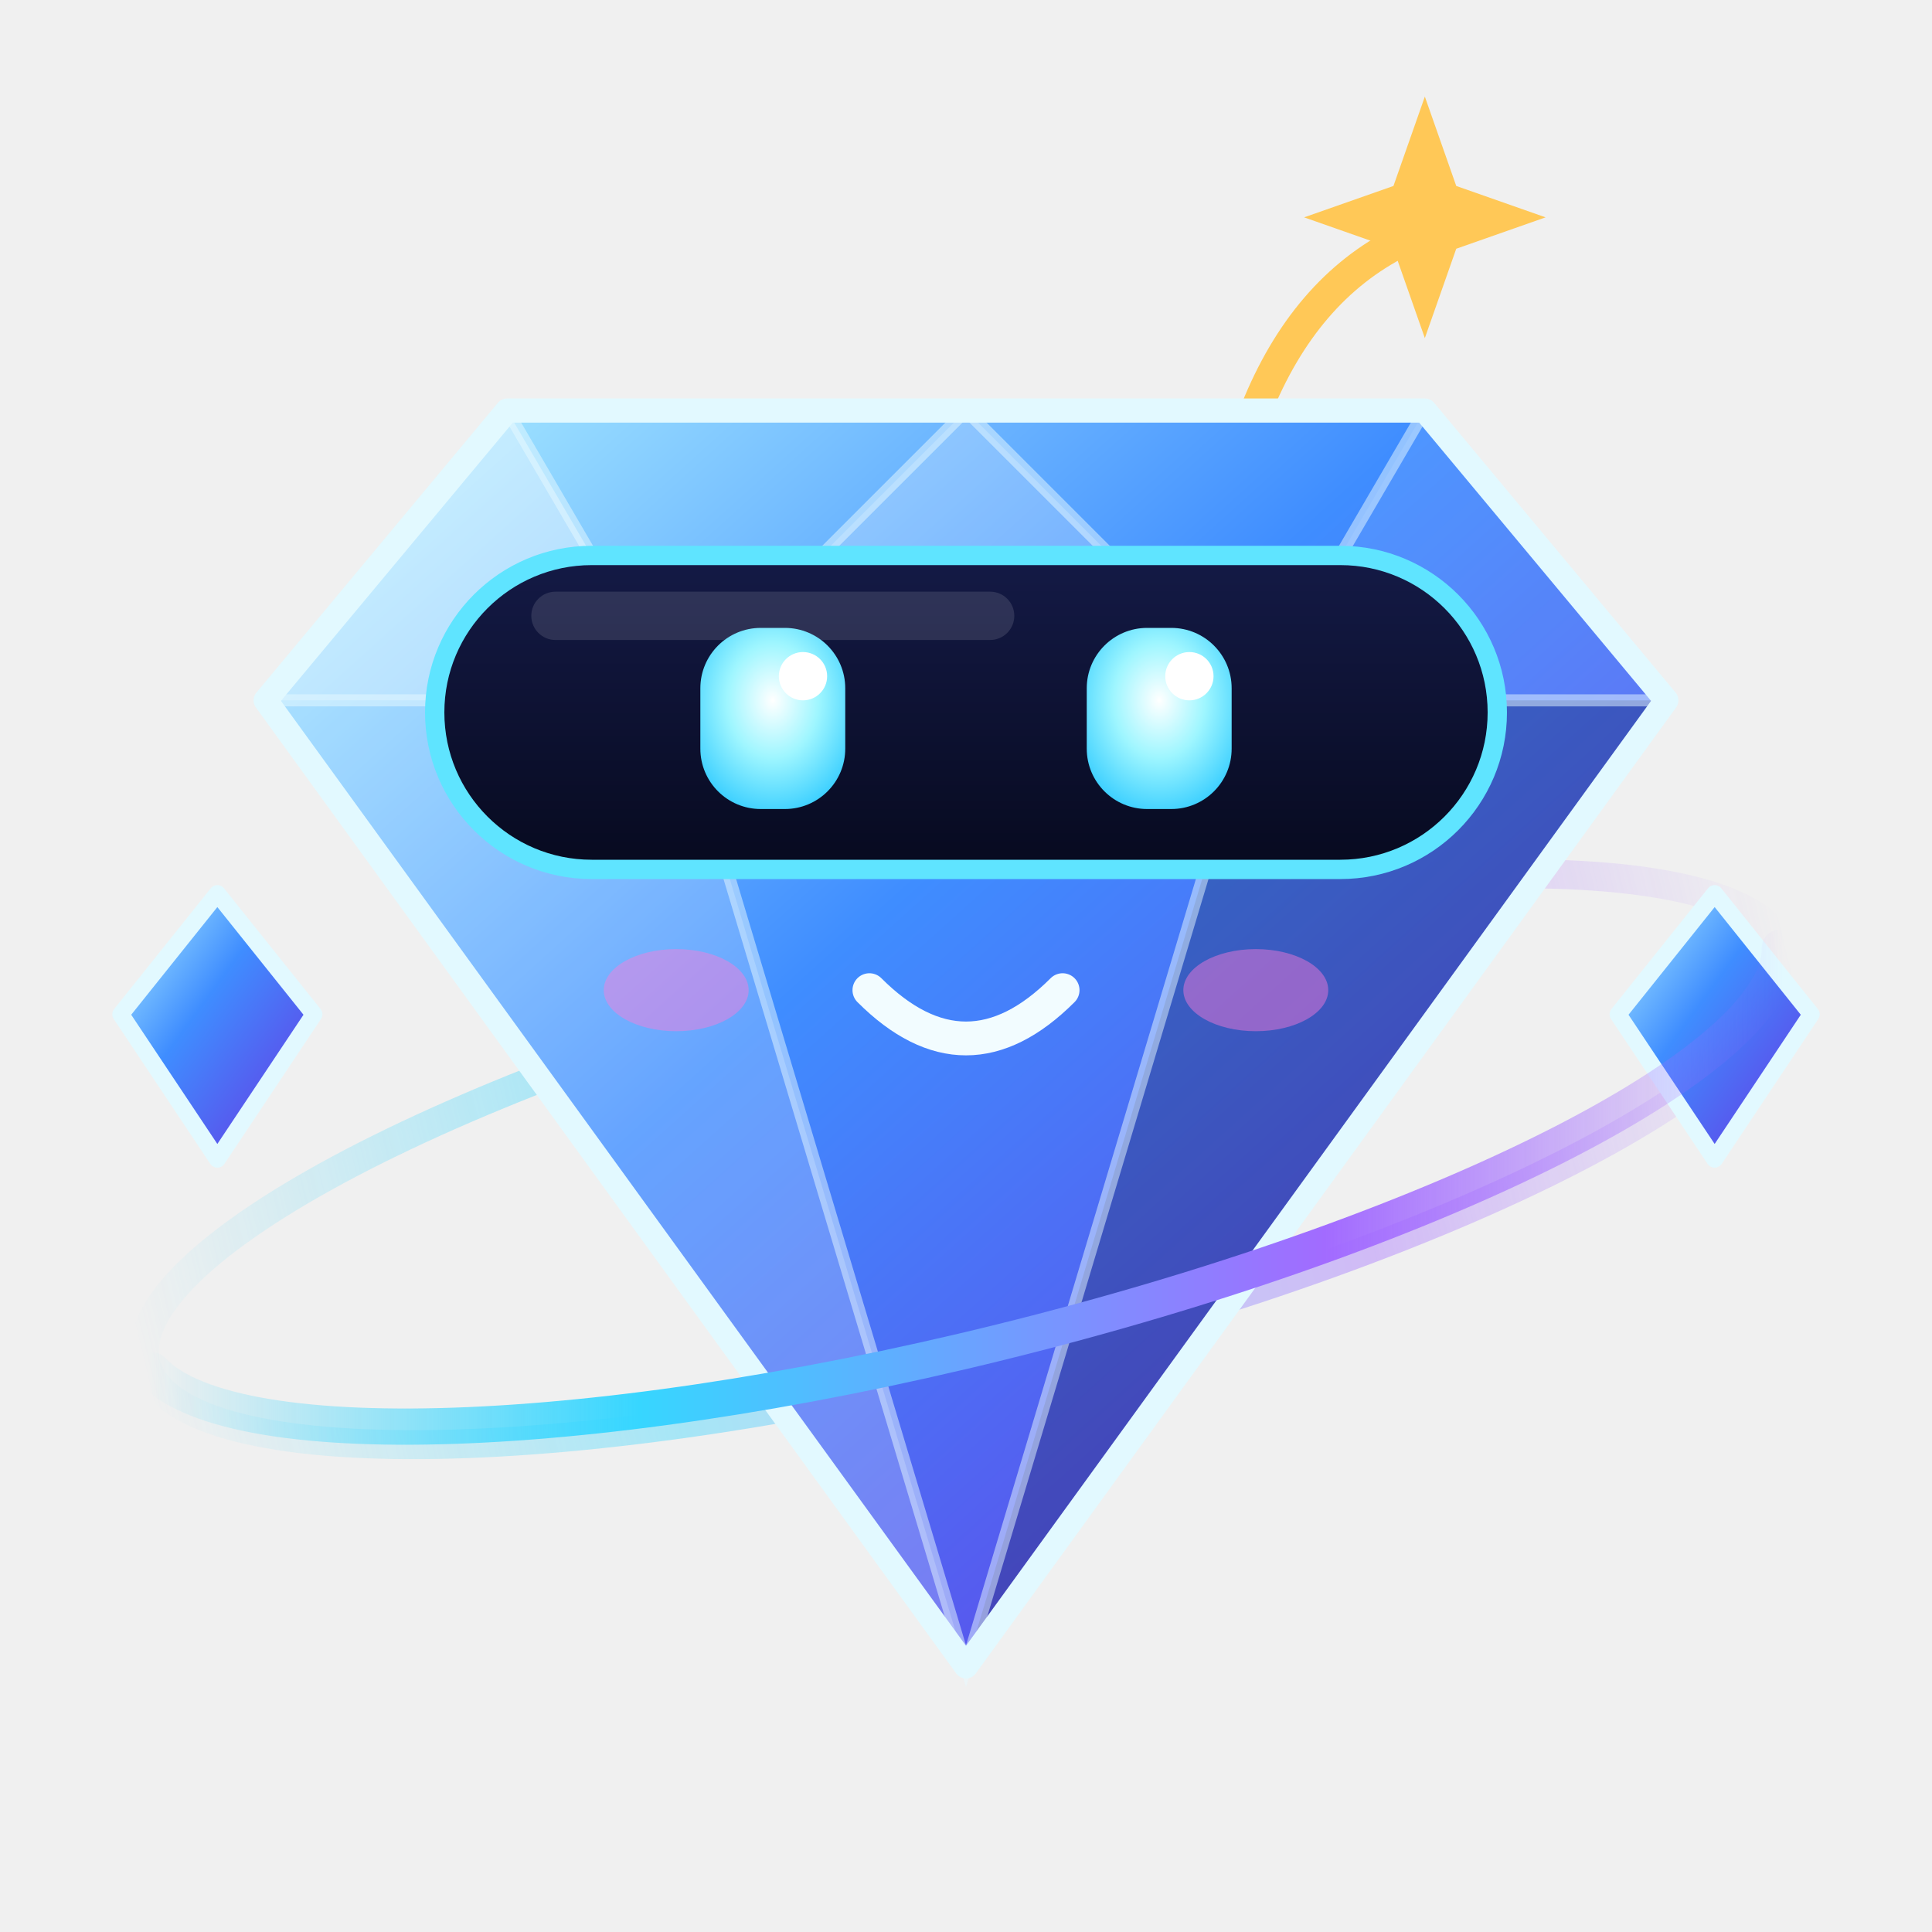
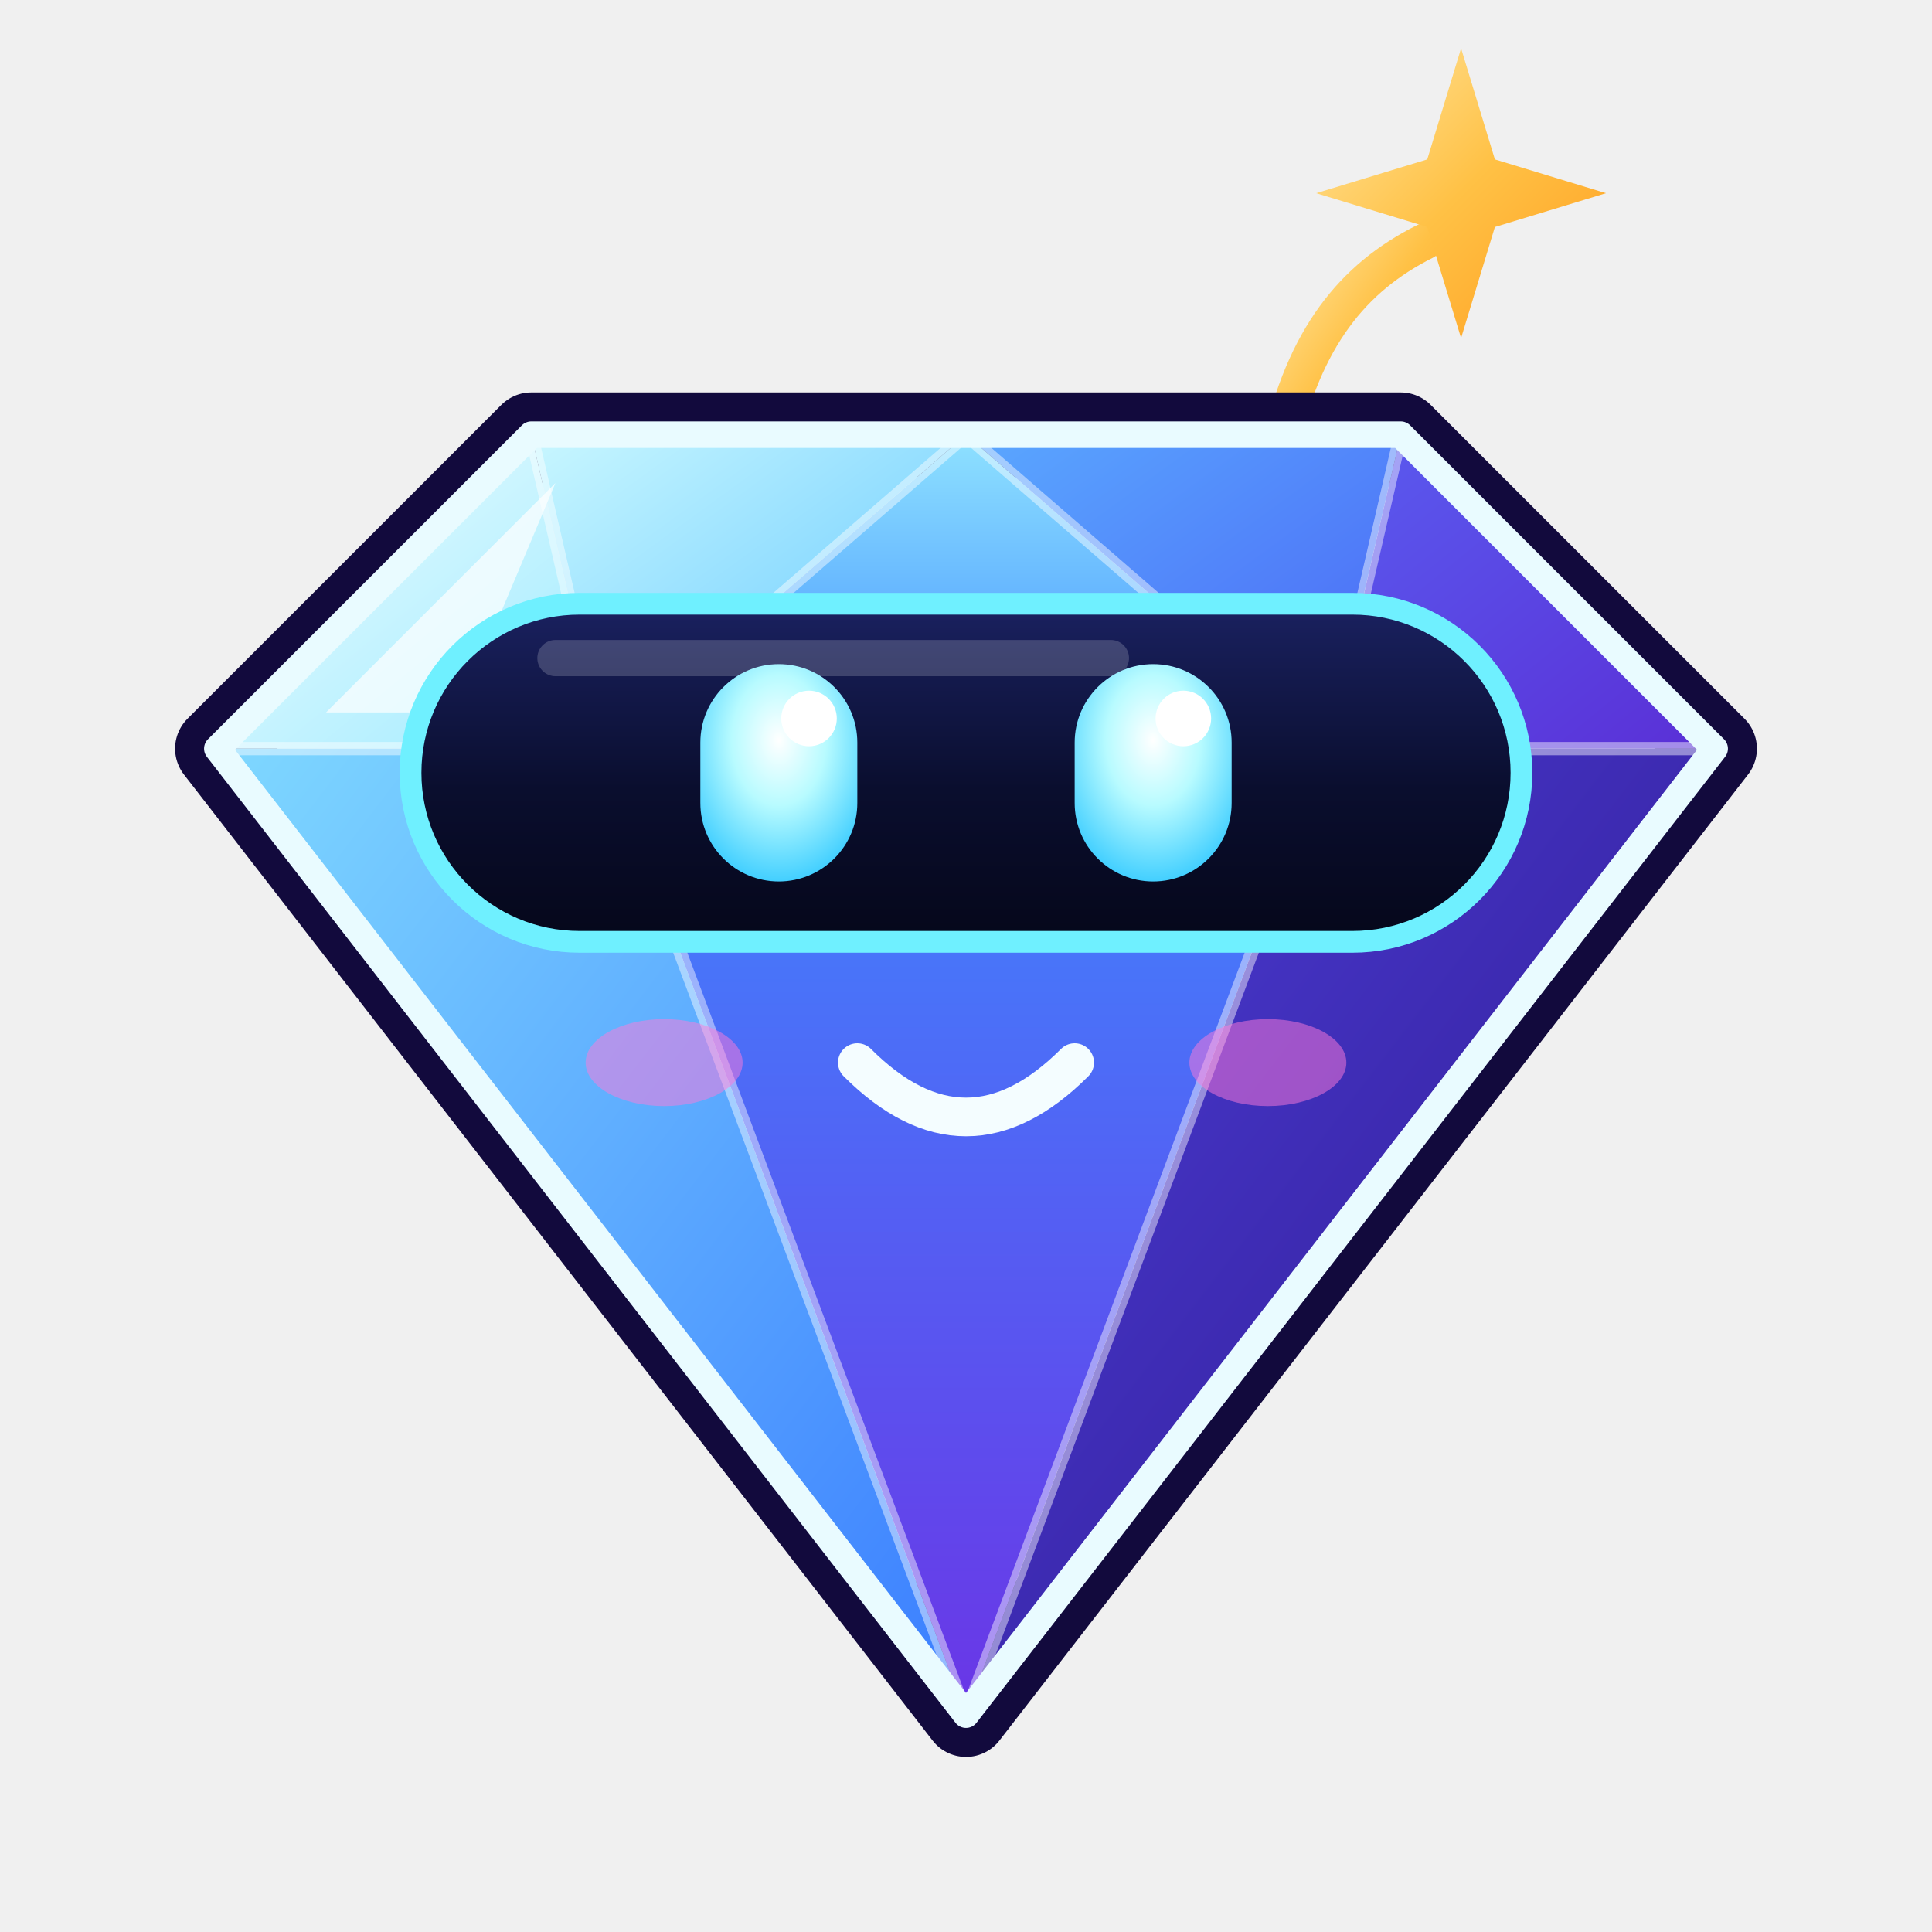
- <svg xmlns="http://www.w3.org/2000/svg" viewBox="0 0 160 160">
+ <svg xmlns="http://www.w3.org/2000/svg" width="160" height="160" viewBox="0 0 160 160" role="img" aria-label="Tay, la mascota de TayGameStore">
  <defs>
-     <linearGradient id="tyBody" x1="0" y1="0" x2="1" y2="1">
-       <stop offset="0" stop-color="#b4f6ff" />
-       <stop offset=".42" stop-color="#3f8dff" />
-       <stop offset="1" stop-color="#6a2fe0" />
+     <linearGradient id="fA" x1="0" y1="0" x2="1" y2="1">
+       <stop offset="0" stop-color="#f2feff" />
+       <stop offset="1" stop-color="#9eeaff" />
    </linearGradient>
-     <linearGradient id="tyVisor" x1="0" y1="0" x2="0" y2="1">
-       <stop offset="0" stop-color="#141a46" />
-       <stop offset="1" stop-color="#070a1f" />
+     <linearGradient id="fB" x1="0" y1="0" x2="1" y2="1">
+       <stop offset="0" stop-color="#c9f7ff" />
+       <stop offset="1" stop-color="#5fc6ff" />
    </linearGradient>
-     <linearGradient id="tyOrbit" x1="0" y1="0" x2="1" y2="0">
-       <stop offset="0" stop-color="#37d6ff" stop-opacity="0" />
-       <stop offset=".3" stop-color="#37d6ff" />
-       <stop offset=".72" stop-color="#a26bff" />
-       <stop offset="1" stop-color="#a26bff" stop-opacity="0" />
+     <linearGradient id="fC" x1="0" y1="0" x2="0" y2="1">
+       <stop offset="0" stop-color="#8fe2ff" />
+       <stop offset="1" stop-color="#3f8dff" />
    </linearGradient>
-     <radialGradient id="tyEye" cx=".5" cy=".4" r=".7">
-       <stop offset="0" stop-color="#fff" />
-       <stop offset=".45" stop-color="#9ff6ff" />
-       <stop offset="1" stop-color="#29c8ff" />
+     <linearGradient id="fD" x1="0" y1="0" x2="1" y2="1">
+       <stop offset="0" stop-color="#5aa8ff" />
+       <stop offset="1" stop-color="#4a63f5" />
+     </linearGradient>
+     <linearGradient id="fE" x1="0" y1="0" x2="1" y2="1">
+       <stop offset="0" stop-color="#5a5cf0" />
+       <stop offset="1" stop-color="#5a2fd6" />
+     </linearGradient>
+     <linearGradient id="fF" x1="0" y1="0" x2="1" y2="1">
+       <stop offset="0" stop-color="#7fd8ff" />
+       <stop offset="1" stop-color="#3a7dff" />
+     </linearGradient>
+     <linearGradient id="fG" x1="0" y1="0" x2="0" y2="1">
+       <stop offset="0" stop-color="#3f86ff" />
+       <stop offset="1" stop-color="#6a35e6" />
+     </linearGradient>
+     <linearGradient id="fH" x1="0" y1="0" x2="1" y2="1">
+       <stop offset="0" stop-color="#4d3fd9" />
+       <stop offset="1" stop-color="#2c1588" />
+     </linearGradient>
+     <linearGradient id="visor" x1="0" y1="0" x2="0" y2="1">
+       <stop offset="0" stop-color="#1a2160" />
+       <stop offset=".55" stop-color="#0a0e2e" />
+       <stop offset="1" stop-color="#05071a" />
+     </linearGradient>
+     <radialGradient id="eye" cx=".5" cy=".35" r=".75">
+       <stop offset="0" stop-color="#ffffff" />
+       <stop offset=".4" stop-color="#b8fbff" />
+       <stop offset="1" stop-color="#22c3ff" />
    </radialGradient>
-     <linearGradient id="tyShine" x1="0" y1="0" x2="1" y2="0">
-       <stop offset="0" stop-color="#fff" stop-opacity="0" />
-       <stop offset=".5" stop-color="#fff" stop-opacity=".7" />
-       <stop offset="1" stop-color="#fff" stop-opacity="0" />
+     <linearGradient id="gold" x1="0" y1="0" x2="1" y2="1">
+       <stop offset="0" stop-color="#ffe7a3" />
+       <stop offset=".5" stop-color="#ffc145" />
+       <stop offset="1" stop-color="#ff9d1f" />
    </linearGradient>
-     <clipPath id="tyBodyClip">
-       <path d="M42 34H118L138 58L80 138L22 58Z" />
-     </clipPath>
  </defs>
-   <ellipse cx="80" cy="96" rx="70" ry="17" transform="rotate(-14 80 96)" fill="none" stroke="url(#tyOrbit)" stroke-width="2.4" opacity=".4" />
-   <path d="M104 34Q108 24 116 20" fill="none" stroke="#ffc857" stroke-width="2.6" stroke-linecap="round" />
-   <path d="M118 8L120.6 15.4L128 18L120.6 20.6L118 28L115.4 20.6L108 18L115.4 15.4Z" fill="#ffc857" />
-   <path d="M42 34H118L138 58L80 138L22 58Z" fill="url(#tyBody)" />
-   <path d="M22 58L42 34L56 58Z" fill="#fff" opacity=".42" />
-   <path d="M56 58L80 34L104 58Z" fill="#fff" opacity=".22" />
-   <path d="M104 58L118 34L138 58Z" fill="#fff" opacity=".08" />
-   <path d="M22 58H56L80 138Z" fill="#fff" opacity=".2" />
-   <path d="M104 58H138L80 138Z" fill="#000" opacity=".22" />
-   <path d="M22 58H138M42 34L56 58L80 34L104 58L118 34M56 58L80 138L104 58" fill="none" stroke="#e8fbff" stroke-opacity=".5" stroke-width="1" />
-   <path d="M42 34H118L138 58L80 138L22 58Z" fill="none" stroke="#e2f9ff" stroke-width="2" stroke-linejoin="round" />
-   <rect x="36" y="46" width="88" height="26" rx="13" fill="url(#tyVisor)" stroke="#5fe4ff" stroke-width="1.6" />
-   <rect x="44" y="49" width="40" height="4" rx="2" fill="#fff" opacity=".12" />
-   <rect x="58" y="52" width="12" height="15" rx="5" fill="url(#tyEye)" />
-   <rect x="90" y="52" width="12" height="15" rx="5" fill="url(#tyEye)" />
-   <circle cx="66.5" cy="56" r="2" fill="#fff" />
-   <circle cx="98.5" cy="56" r="2" fill="#fff" />
-   <ellipse cx="56" cy="82" rx="6" ry="3.4" fill="#ff7ad9" opacity=".45" />
-   <ellipse cx="104" cy="82" rx="6" ry="3.4" fill="#ff7ad9" opacity=".45" />
-   <path d="M72 82Q80 90 88 82" fill="none" stroke="#f2fcff" stroke-width="2.8" stroke-linecap="round" />
-   <path d="M10 84L18 74L26 84L18 96Z" fill="url(#tyBody)" stroke="#e2f9ff" stroke-width="1.4" stroke-linejoin="round" />
-   <path d="M134 84L142 74L150 84L142 96Z" fill="url(#tyBody)" stroke="#e2f9ff" stroke-width="1.4" stroke-linejoin="round" />
-   <path d="M12.6 113.5A70 17 -14 0 0 147.4 78.5" fill="none" stroke="url(#tyOrbit)" stroke-width="3" stroke-linecap="round" />
+   <path d="M106 37 C108 28 112 23 118 20" fill="none" stroke="url(#gold)" stroke-width="3" stroke-linecap="round" />
+   <path d="M121 4 L123.8 13.2 L133 16 L123.8 18.8 L121 28 L118.2 18.8 L109 16 L118.2 13.2 Z" fill="url(#gold)" />
+   <path d="M44 36H116L142 62L80 142L18 62Z" fill="none" stroke="#120a3d" stroke-width="7" stroke-linejoin="round" />
+   <path d="M44 36L18 62H50Z" fill="url(#fA)" />
+   <path d="M44 36L50 62L80 36Z" fill="url(#fB)" />
+   <path d="M80 36L50 62H110Z" fill="url(#fC)" />
+   <path d="M80 36L110 62L116 36Z" fill="url(#fD)" />
+   <path d="M116 36L110 62H142Z" fill="url(#fE)" />
+   <path d="M18 62H50L80 142Z" fill="url(#fF)" />
+   <path d="M50 62H110L80 142Z" fill="url(#fG)" />
+   <path d="M110 62H142L80 142Z" fill="url(#fH)" />
+   <path d="M18 62H142M44 36L50 62L80 36L110 62L116 36M50 62L80 142L110 62" fill="none" stroke="#ffffff" stroke-opacity=".45" stroke-width="1.1" stroke-linejoin="round" />
+   <path d="M44 36H116L142 62L80 142L18 62Z" fill="none" stroke="#e9fbff" stroke-width="2.2" stroke-linejoin="round" />
+   <path d="M46 40L27 59H38Z" fill="#fff" opacity=".7" />
+   <rect x="34" y="50" width="92" height="28" rx="14" fill="url(#visor)" stroke="#6ff0ff" stroke-width="1.8" />
+   <path d="M46 54.5H92" stroke="#fff" stroke-opacity=".18" stroke-width="3" stroke-linecap="round" />
+   <rect x="58" y="55" width="13" height="18" rx="6.5" fill="url(#eye)" />
+   <rect x="89" y="55" width="13" height="18" rx="6.5" fill="url(#eye)" />
+   <circle cx="67" cy="59.5" r="2.3" fill="#fff" />
+   <circle cx="98" cy="59.5" r="2.3" fill="#fff" />
+   <ellipse cx="55" cy="88" rx="6.5" ry="3.6" fill="#ff7ad9" opacity=".5" />
+   <ellipse cx="105" cy="88" rx="6.5" ry="3.6" fill="#ff7ad9" opacity=".5" />
+   <path d="M71 88Q80 97 89 88" fill="none" stroke="#f4fdff" stroke-width="3.2" stroke-linecap="round" />
</svg>
